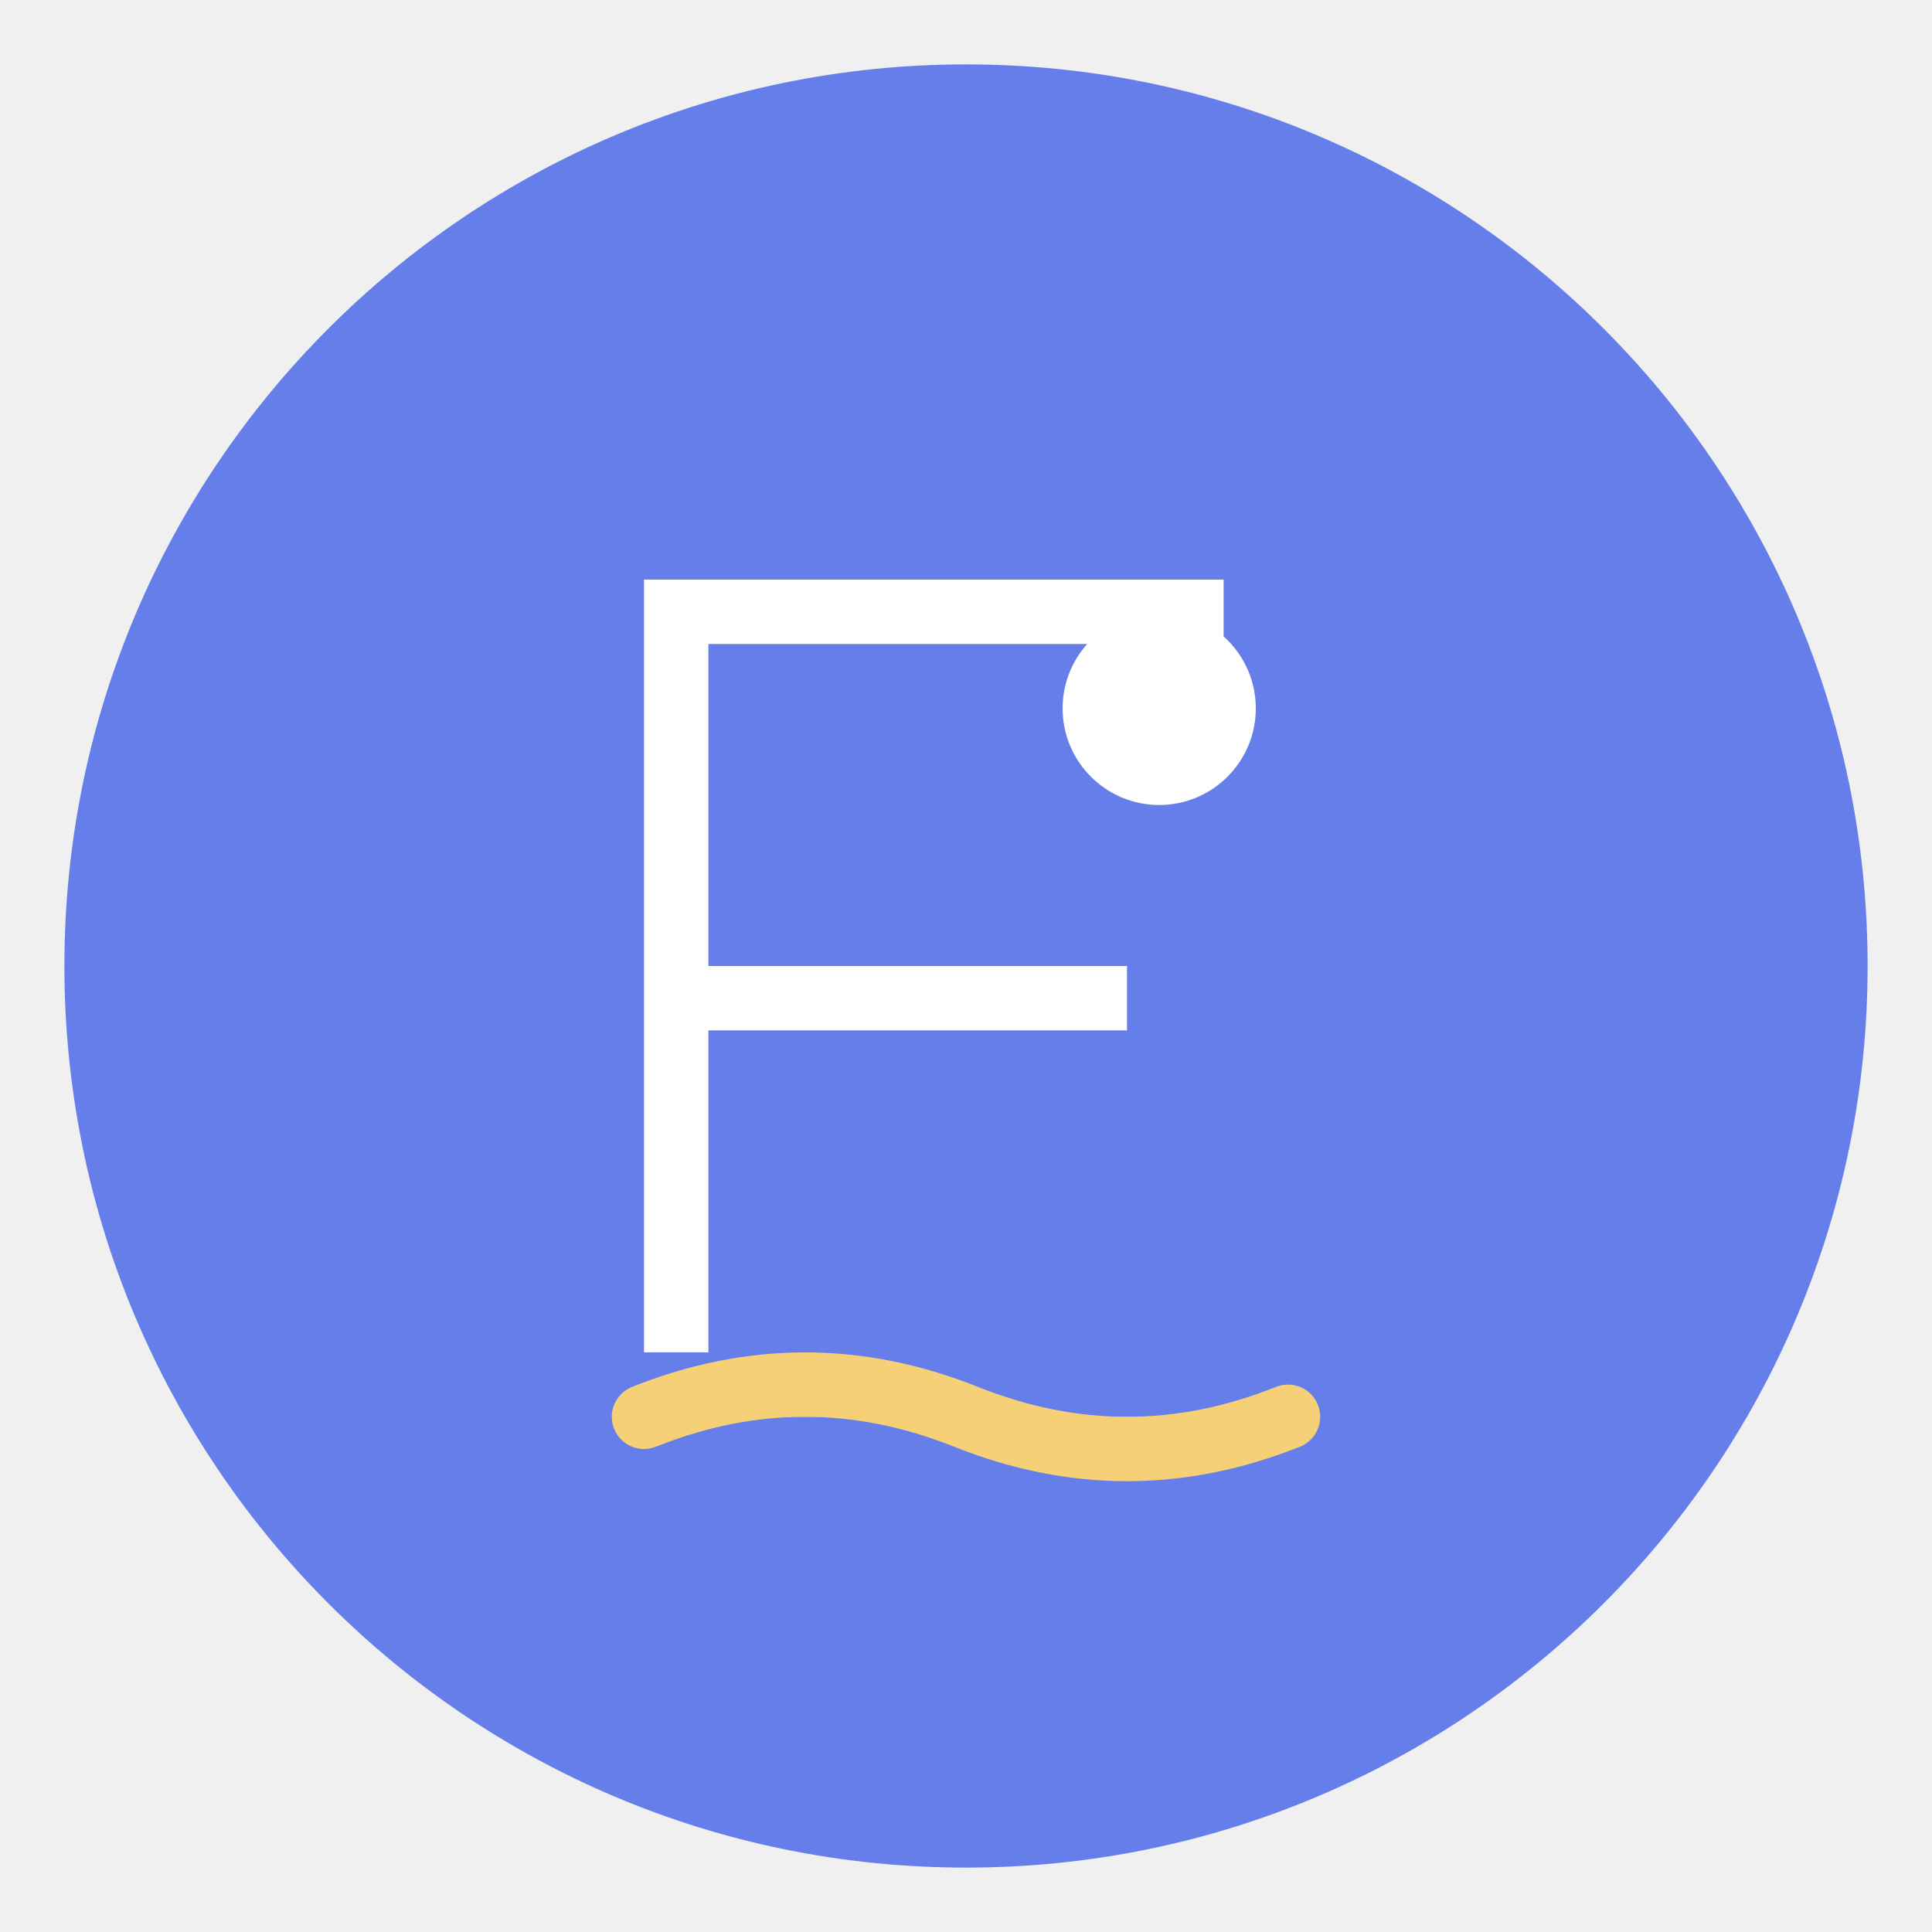
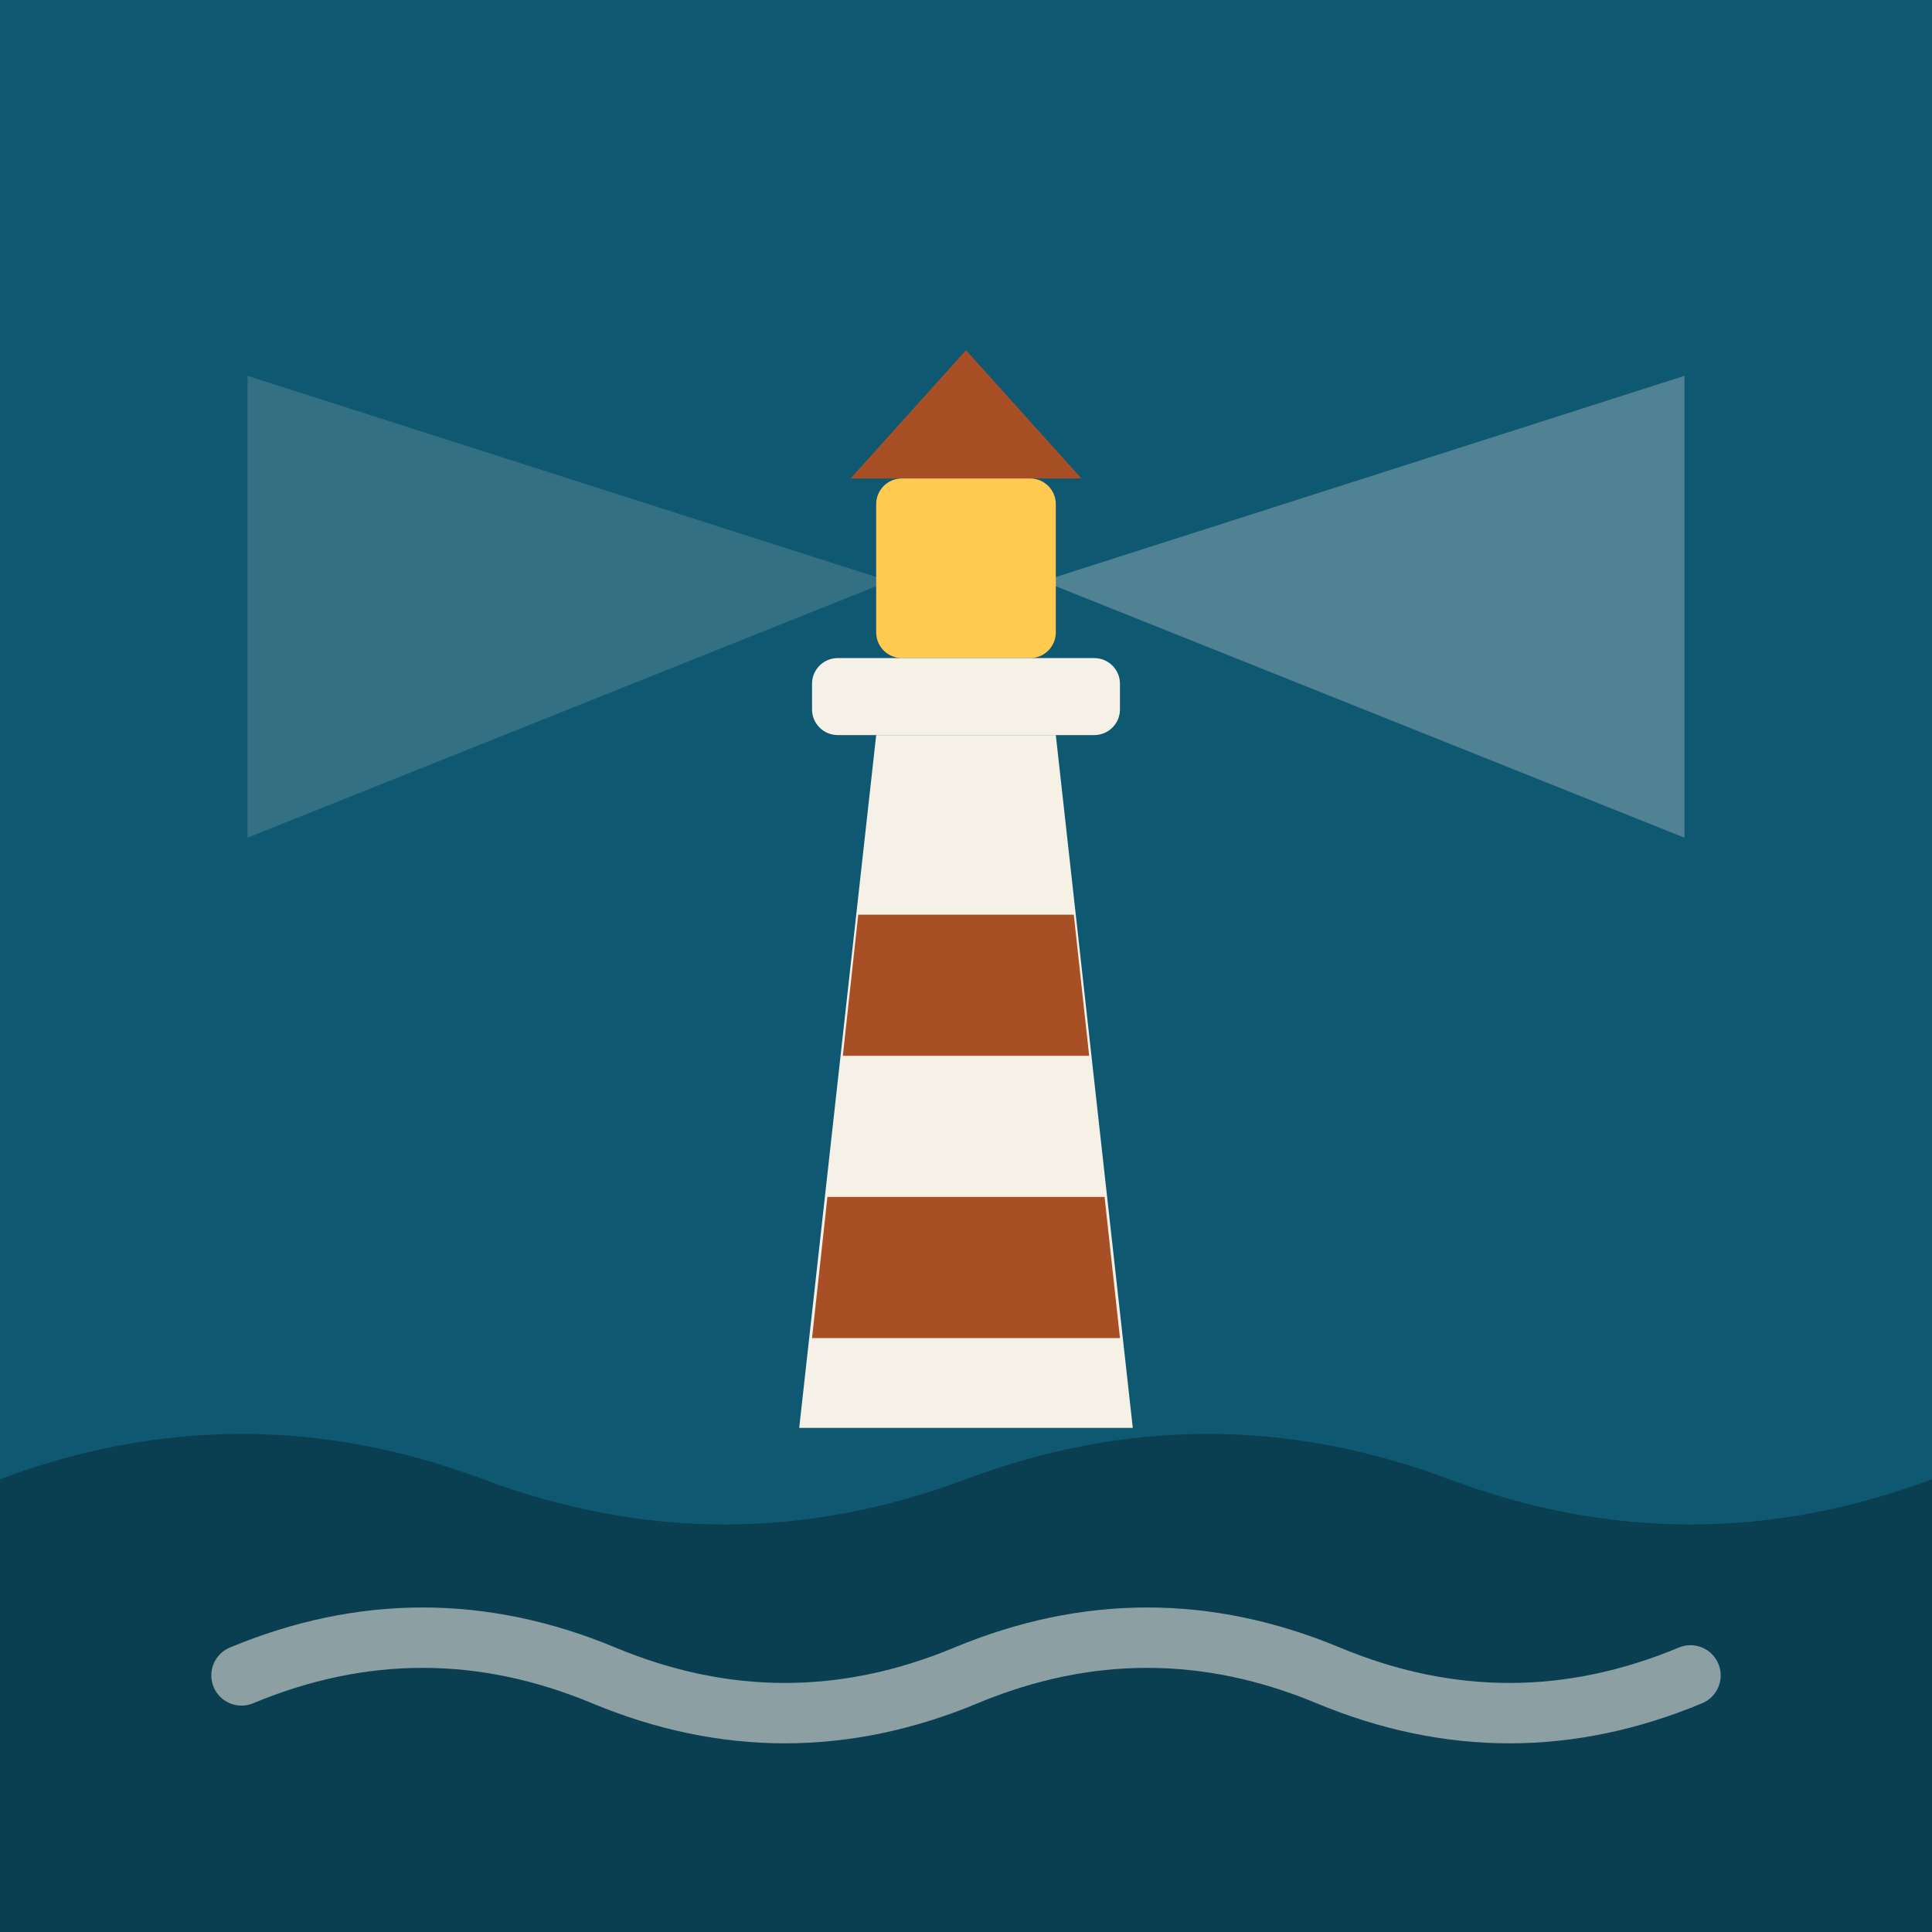
- <svg xmlns="http://www.w3.org/2000/svg" viewBox="0 0 60 60" role="img" aria-label="Faro Formoso Icon">
-   <defs>
-     <style>
-       .icon-bg { fill: #667eea; }
-       .icon-wave { fill: #f5d076; }
-       .icon-dot { fill: #ffffff; }
-     </style>
-   </defs>
-   <circle cx="30" cy="30" r="28" class="icon-bg" />
-   <path d="M 20 18 L 20 42 L 22 42 L 22 32 L 35 32 L 35 30 L 22 30 L 22 20 L 38 20 L 38 18 Z" fill="white" stroke="none" />
-   <path d="M 20 44 Q 25 42 30 44 T 40 44" class="icon-wave" fill="none" stroke="#f5d076" stroke-width="2" stroke-linecap="round" />
-   <circle cx="36" cy="22" r="3" class="icon-dot" />
+ <svg xmlns="http://www.w3.org/2000/svg" viewBox="0 0 64 64" role="img" aria-label="Faro Formoso">
+   <rect width="64" height="64" fill="#0f5872" />
+   <g transform="translate(4.8 4.8) scale(0.85)">
+     <path d="M35 17 L60 9 L60 27 Z" fill="#f6f1e7" opacity=".28" />
+     <path d="M29 17 L4 9 L4 27 Z" fill="#f6f1e7" opacity=".16" />
+     <path d="M27.5 13 L32 8 L36.5 13 Z" fill="#a84f26" />
+     <rect x="28.5" y="13" width="7" height="7" rx="1" fill="#ffca4f" />
+     <rect x="26" y="20" width="12" height="3" rx="1" fill="#f6f1e7" />
+     <path d="M28.5 23 L35.5 23 L38.5 50 L25.5 50 Z" fill="#f6f1e7" />
+     <path d="M27.8 30 L36.2 30 L36.8 35.5 L27.2 35.5 Z" fill="#a84f26" />
+     <path d="M26.6 41 L37.4 41 L38 46.5 L26 46.5 Z" fill="#a84f26" />
+   </g>
+   <path d="M0 49 Q8 46 16 49 T32 49 T48 49 T64 49 V64 H0 Z" fill="#0a3e51" />
+   <path d="M8 55.5 Q14 53 20 55.5 T32 55.5 T44 55.5 T56 55.5" fill="none" stroke="#f6f1e7" stroke-width="2" stroke-linecap="round" opacity=".55" />
</svg>
